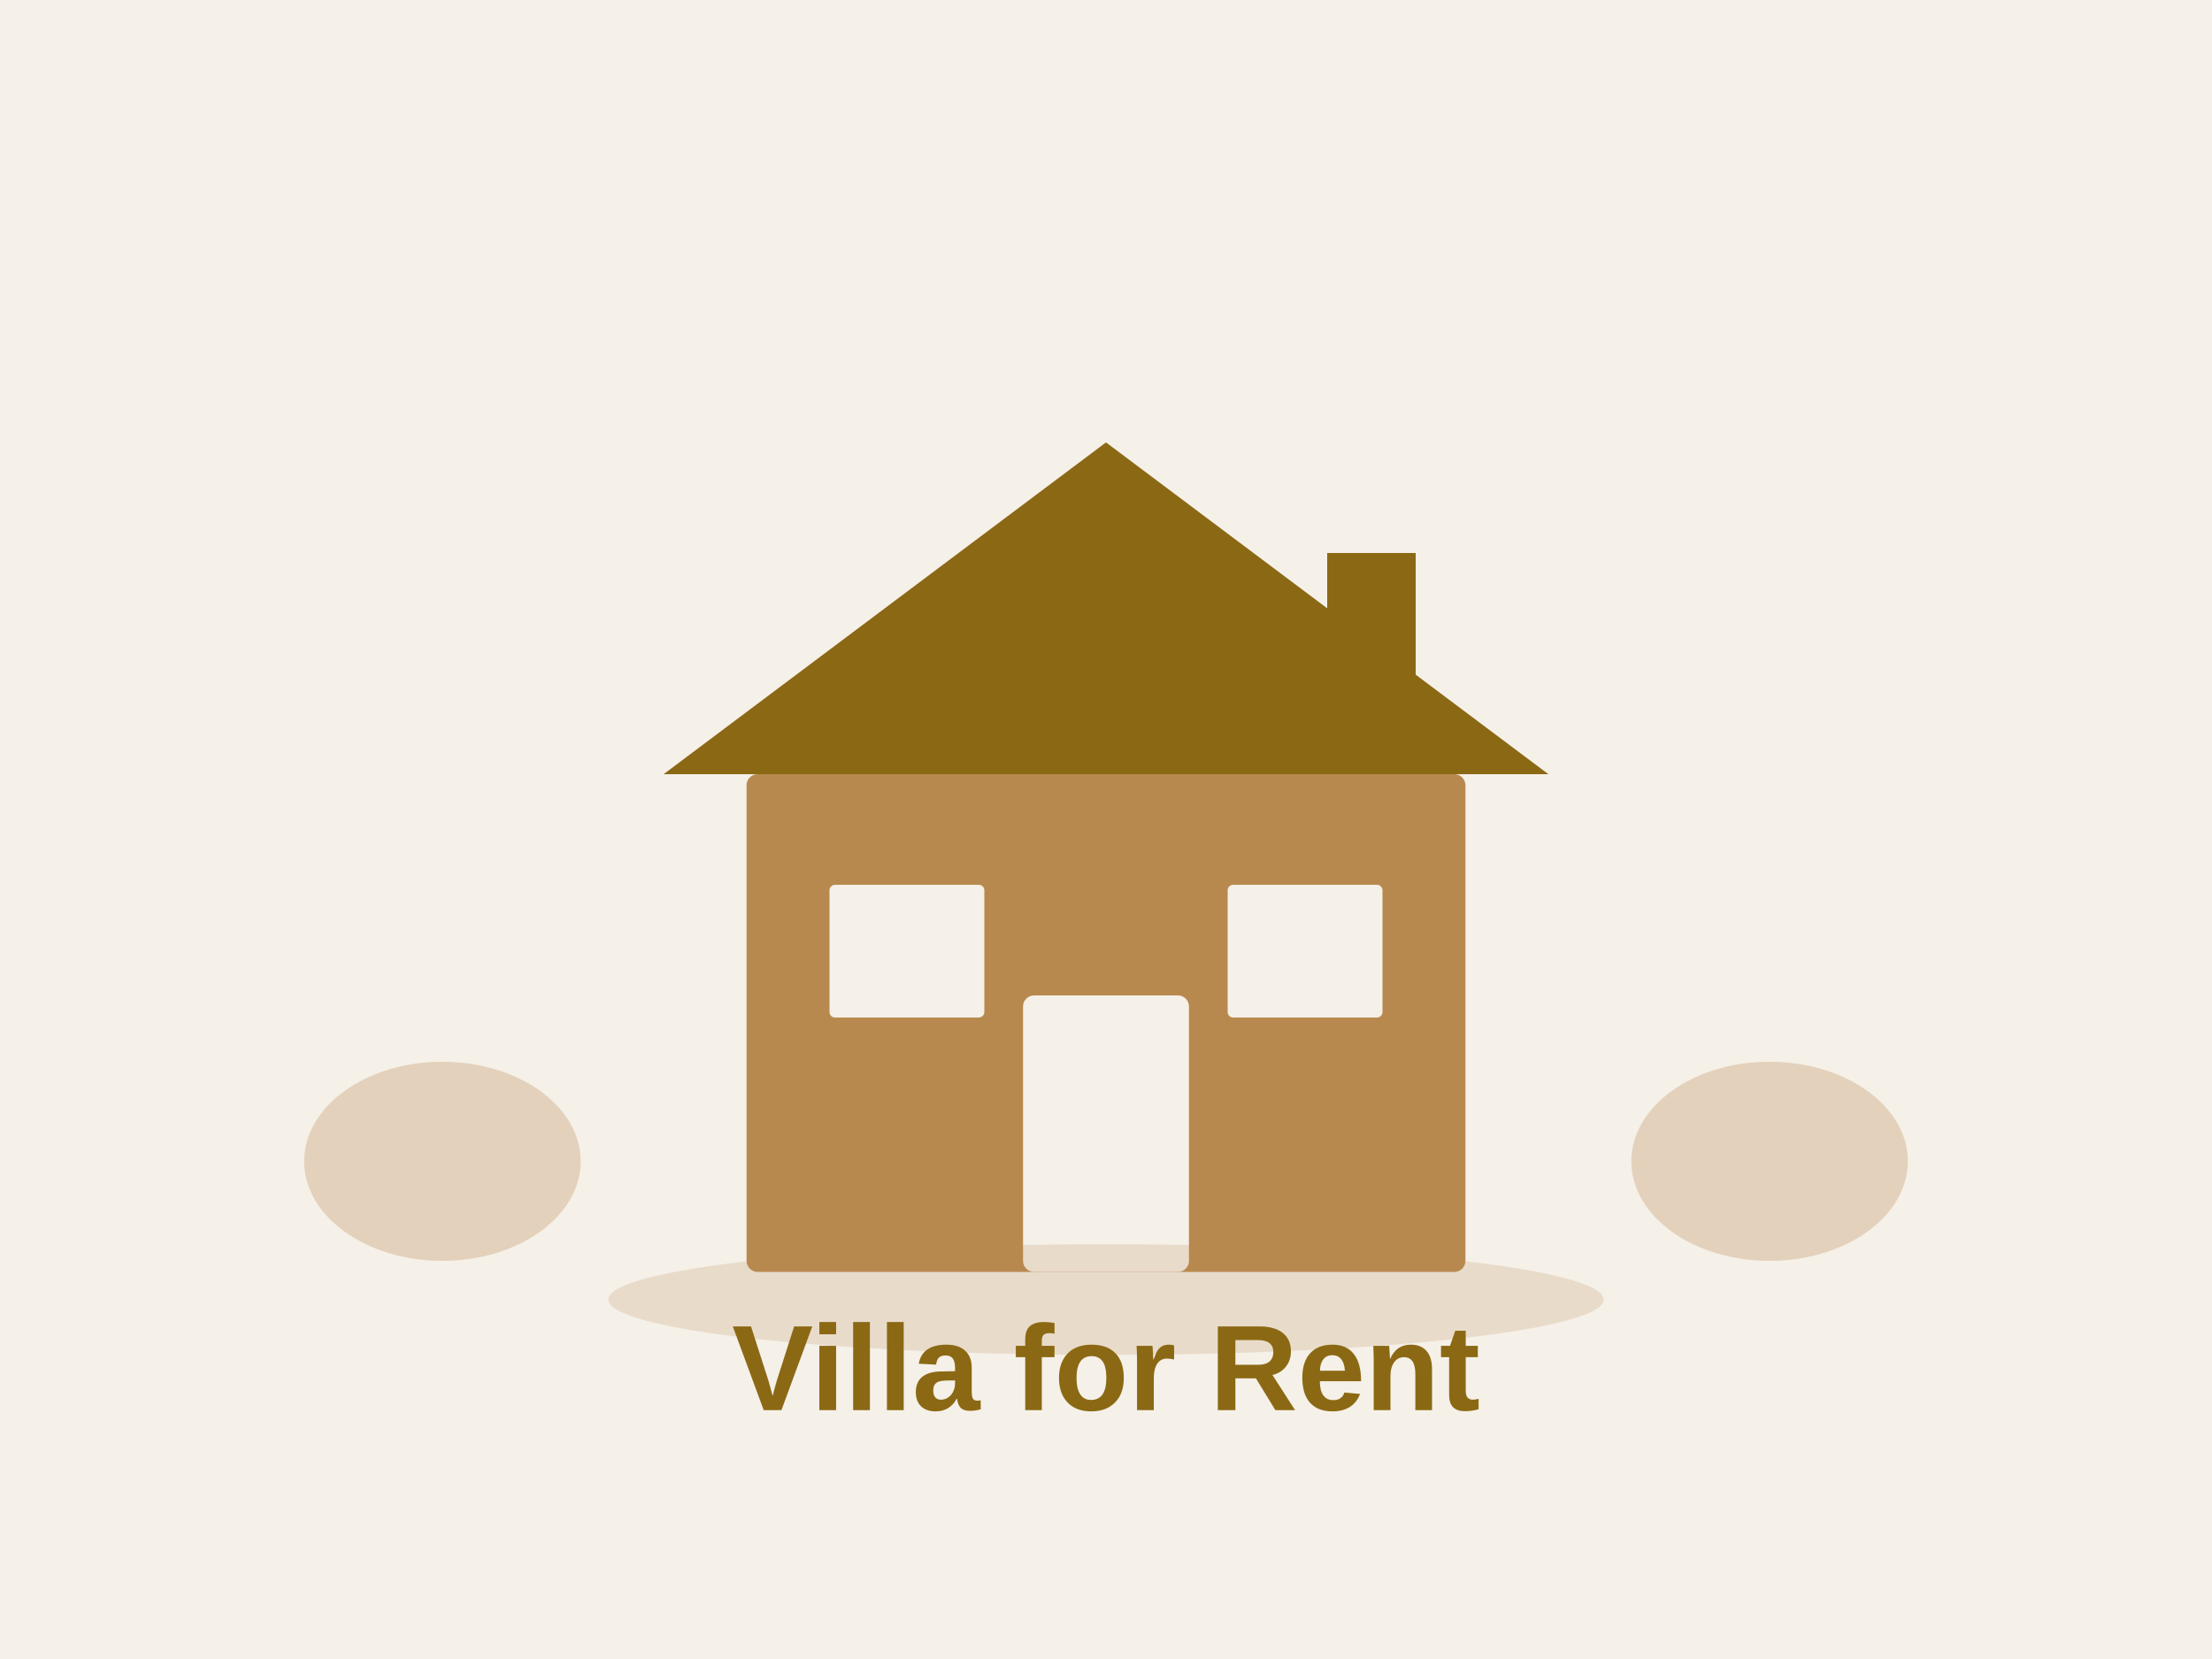
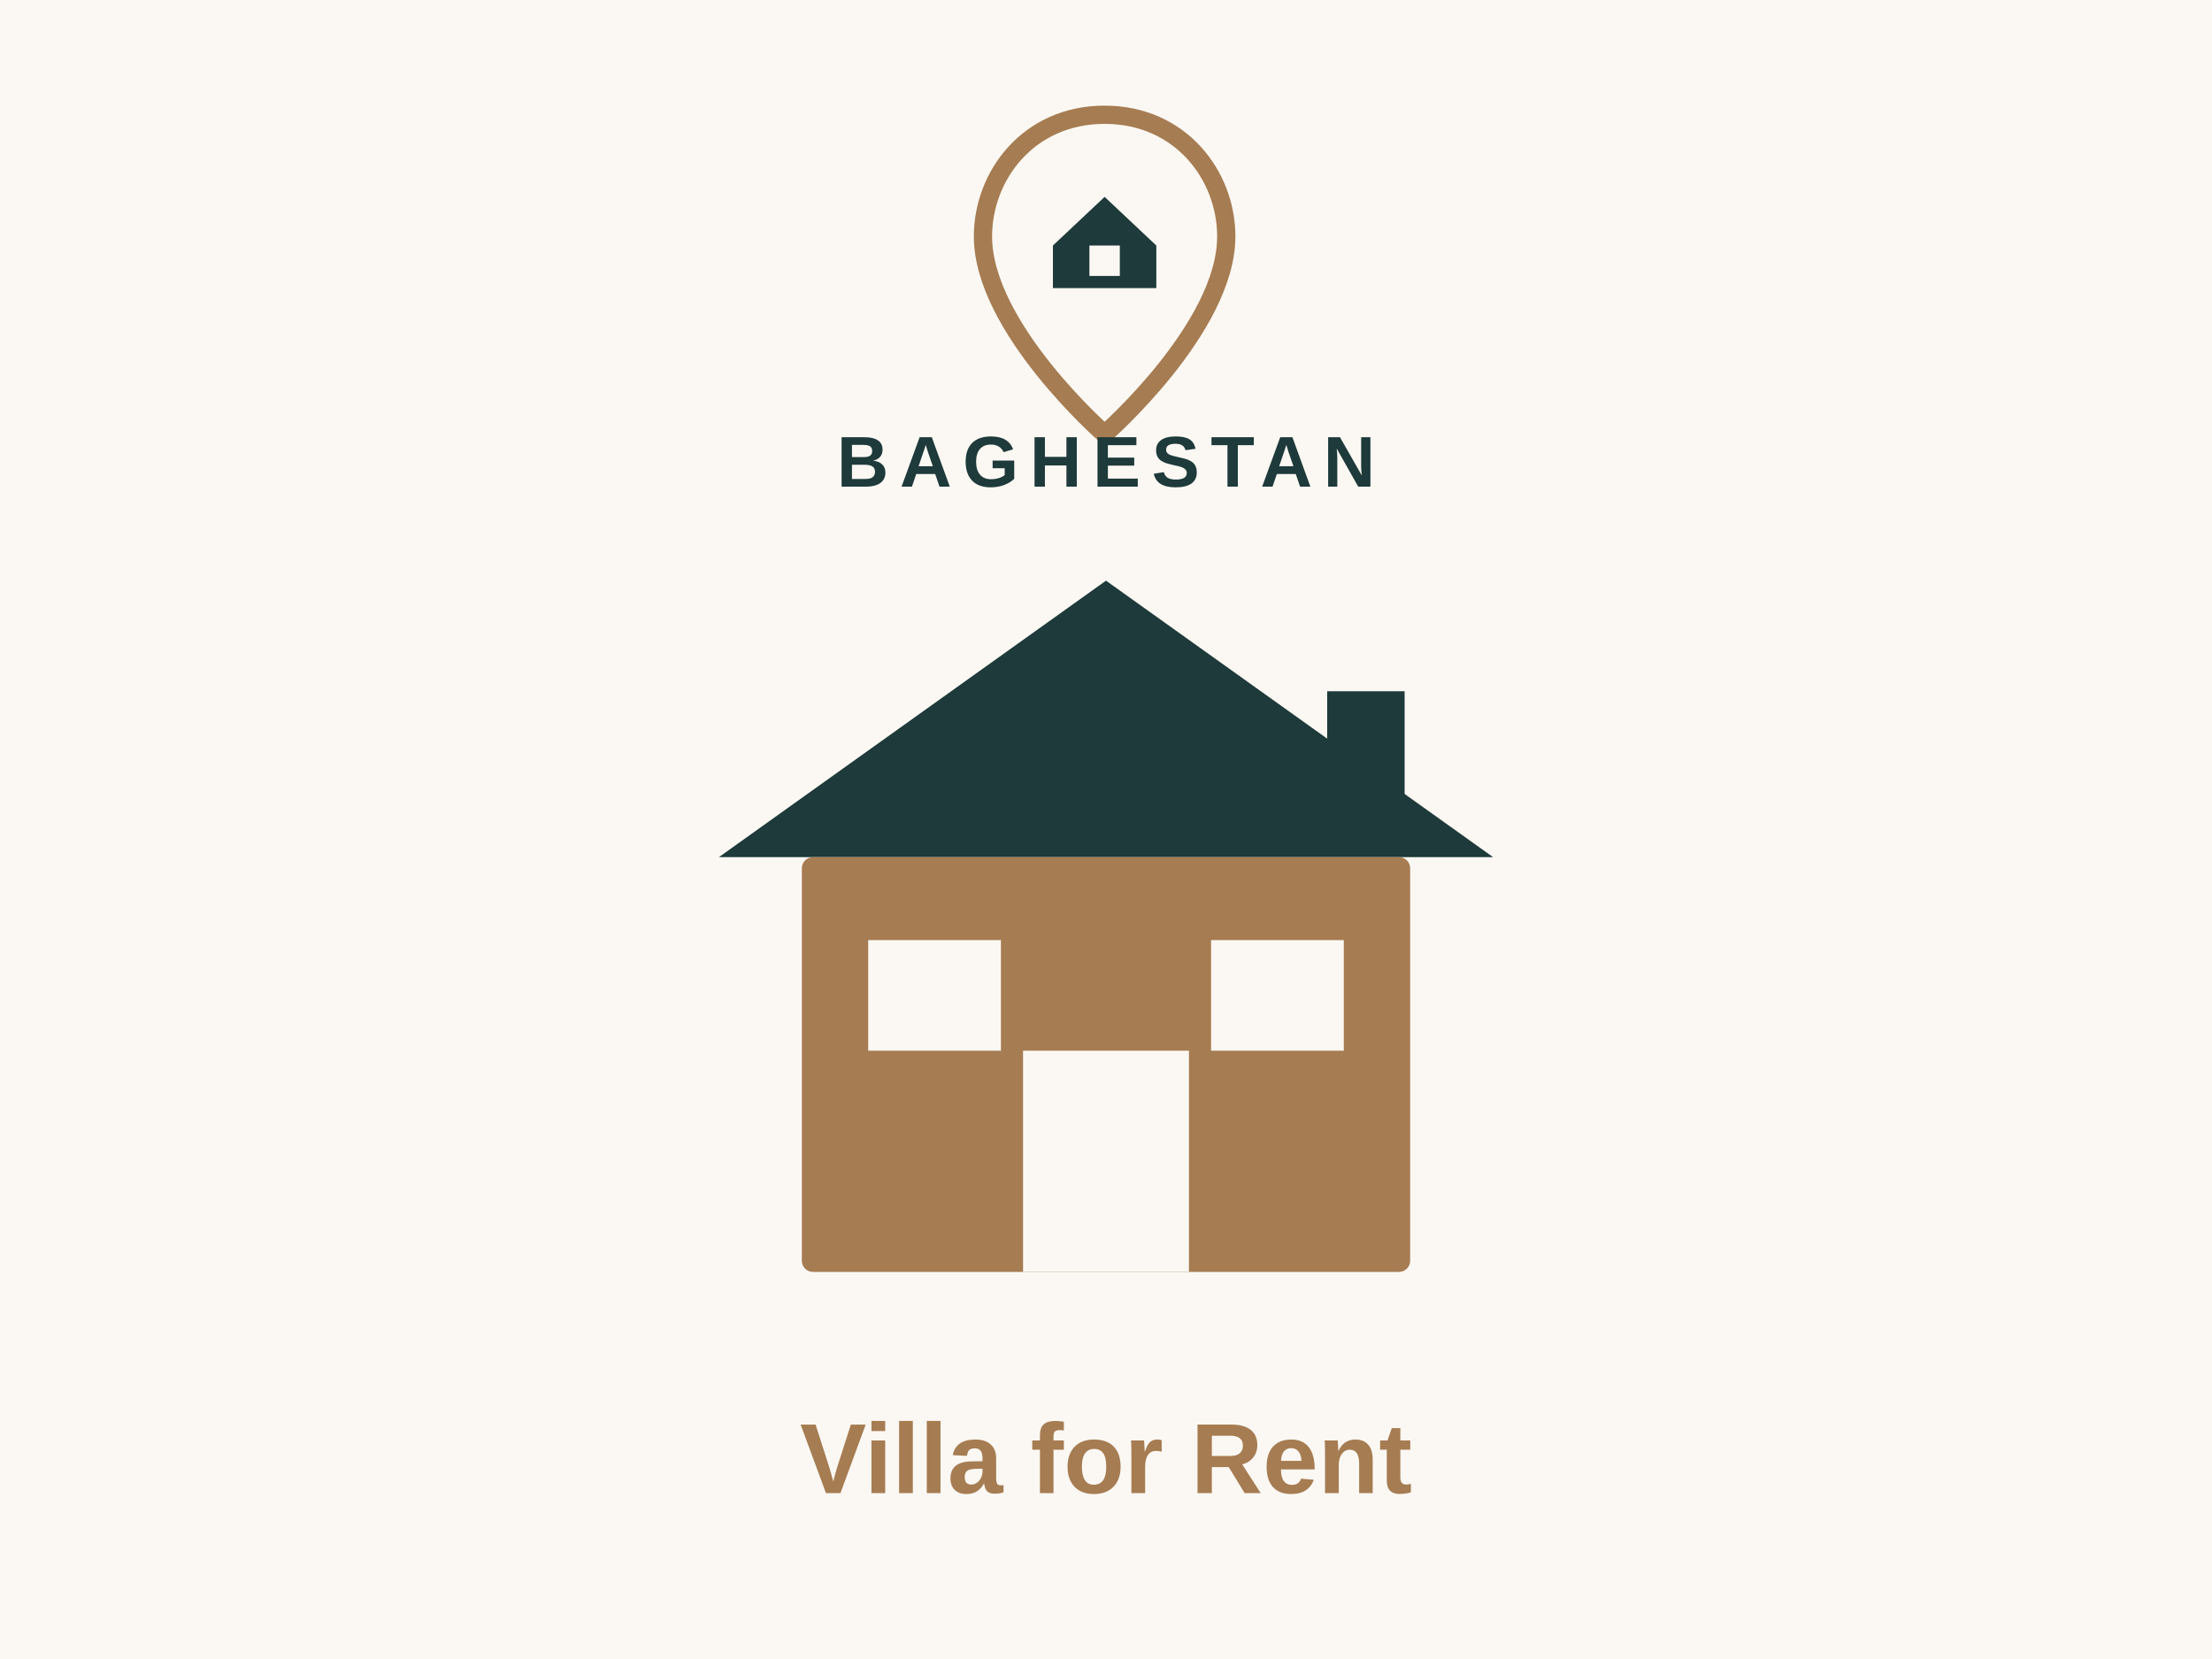
<svg xmlns="http://www.w3.org/2000/svg" viewBox="0 0 400 300" width="400" height="300">
-   <rect width="400" height="300" fill="#F5F0E8" />
-   <g fill="#B8894F" transform="translate(100,70)">
-     <polygon points="100,10 20,70 180,70" fill="#8B6914" />
-     <rect x="35" y="70" width="130" height="90" rx="2" />
-     <rect x="85" y="110" width="30" height="50" rx="2" fill="#F5F0E8" />
-     <rect x="50" y="90" width="28" height="24" rx="1" fill="#F5F0E8" />
-     <rect x="122" y="90" width="28" height="24" rx="1" fill="#F5F0E8" />
-     <rect x="140" y="30" width="16" height="30" fill="#8B6914" />
-     <ellipse cx="100" cy="165" rx="90" ry="10" fill="#B8894F" opacity="0.2" />
+   <rect width="400" height="300" fill="#FBF8F3" />
+   <g transform="translate(175,18) scale(0.55)">
+     <path d="M45 5 C20 5 5 25 5 45 C5 75 45 110 45 110 C45 110 85 75 85 45 C85 25 70 5 45 5Z" fill="none" stroke="#A67C52" stroke-width="6" />
+     <path d="M28 48 L45 32 L62 48 L62 62 L28 62Z" fill="#1E3A3A" />
+     <rect x="40" y="48" width="10" height="10" fill="#FBF8F3" />
  </g>
-   <ellipse cx="80" cy="210" rx="25" ry="18" fill="#B8894F" opacity="0.3" />
-   <ellipse cx="320" cy="210" rx="25" ry="18" fill="#B8894F" opacity="0.3" />
-   <text x="200" y="255" text-anchor="middle" font-family="Arial, Helvetica, sans-serif" font-size="22" font-weight="700" fill="#8B6914">Villa for Rent</text>
+   <text x="200" y="88" text-anchor="middle" font-family="Arial, Helvetica, sans-serif" font-size="13" font-weight="700" letter-spacing="2" fill="#1E3A3A">BAGHESTAN</text>
+   <g fill="#A67C52" transform="translate(115,100)">
+     <polygon points="85,5 15,55 155,55" fill="#1E3A3A" />
+     <rect x="30" y="55" width="110" height="75" rx="2" />
+     <rect x="70" y="90" width="30" height="40" fill="#FBF8F3" />
+     <rect x="42" y="70" width="24" height="20" fill="#FBF8F3" />
+     <rect x="104" y="70" width="24" height="20" fill="#FBF8F3" />
+     <rect x="125" y="25" width="14" height="25" fill="#1E3A3A" />
+   </g>
+   <text x="200" y="270" text-anchor="middle" font-family="Arial, Helvetica, sans-serif" font-size="18" font-weight="700" fill="#A67C52">Villa for Rent</text>
</svg>
